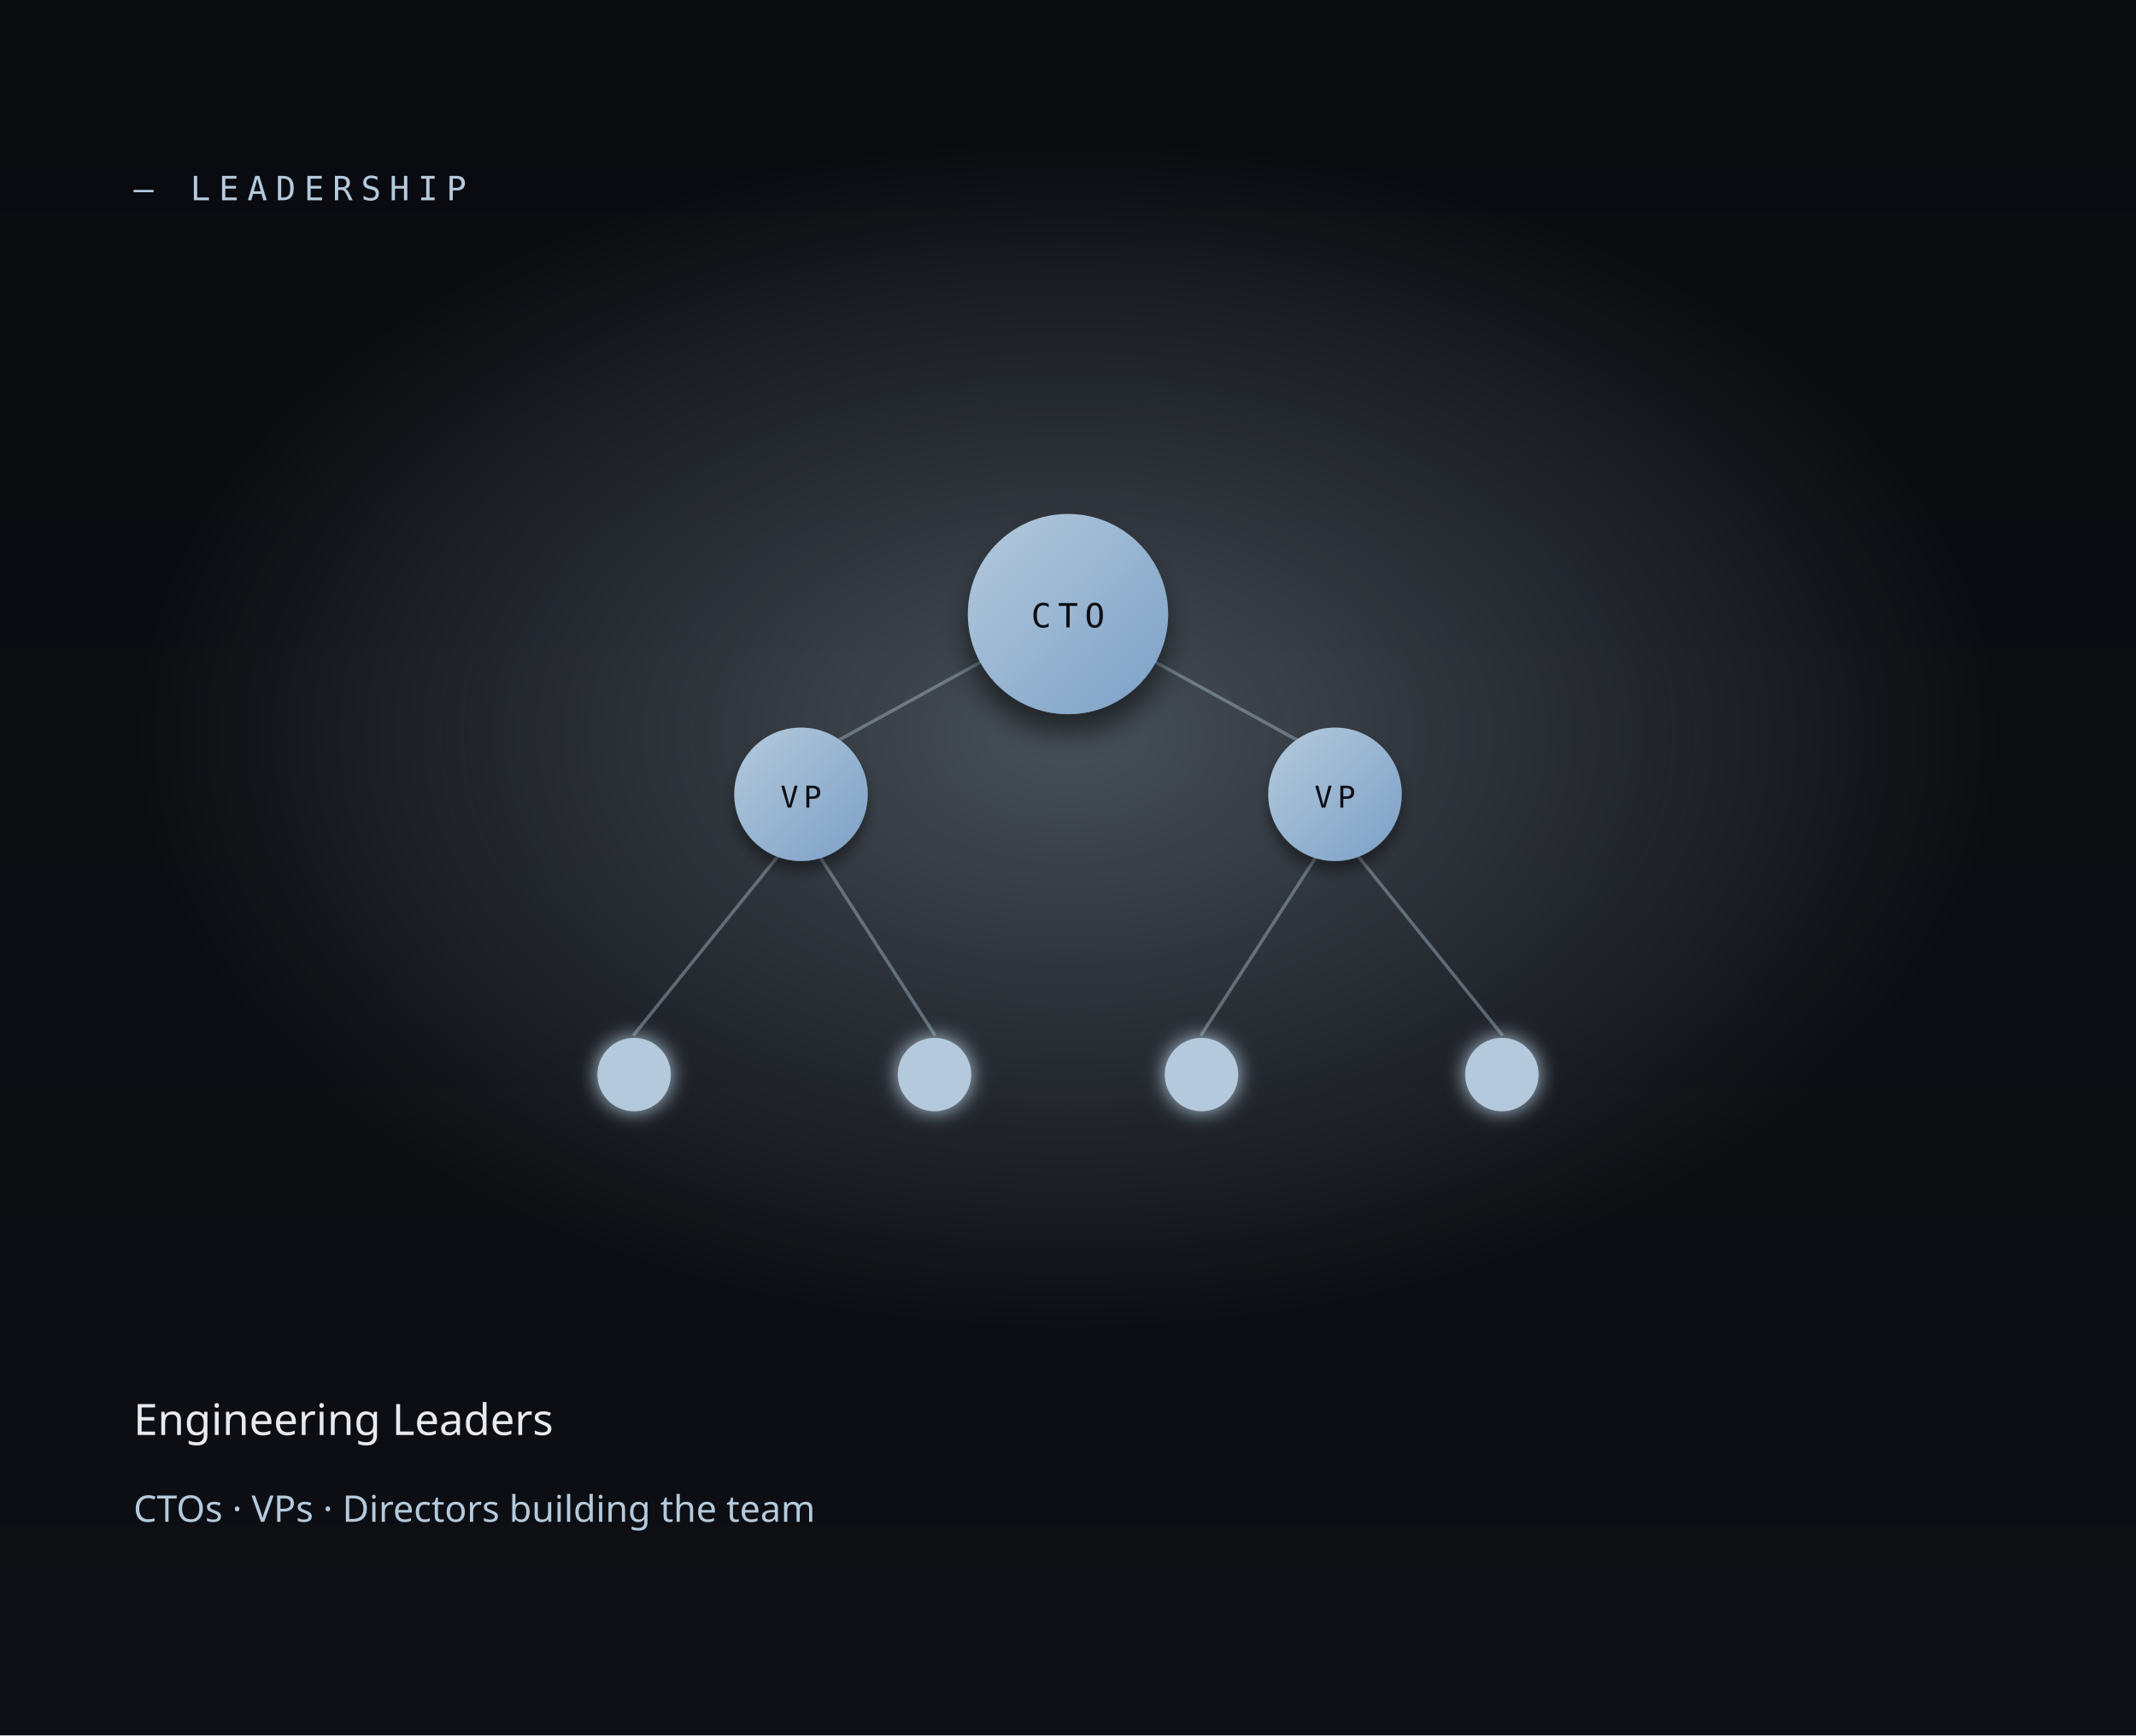
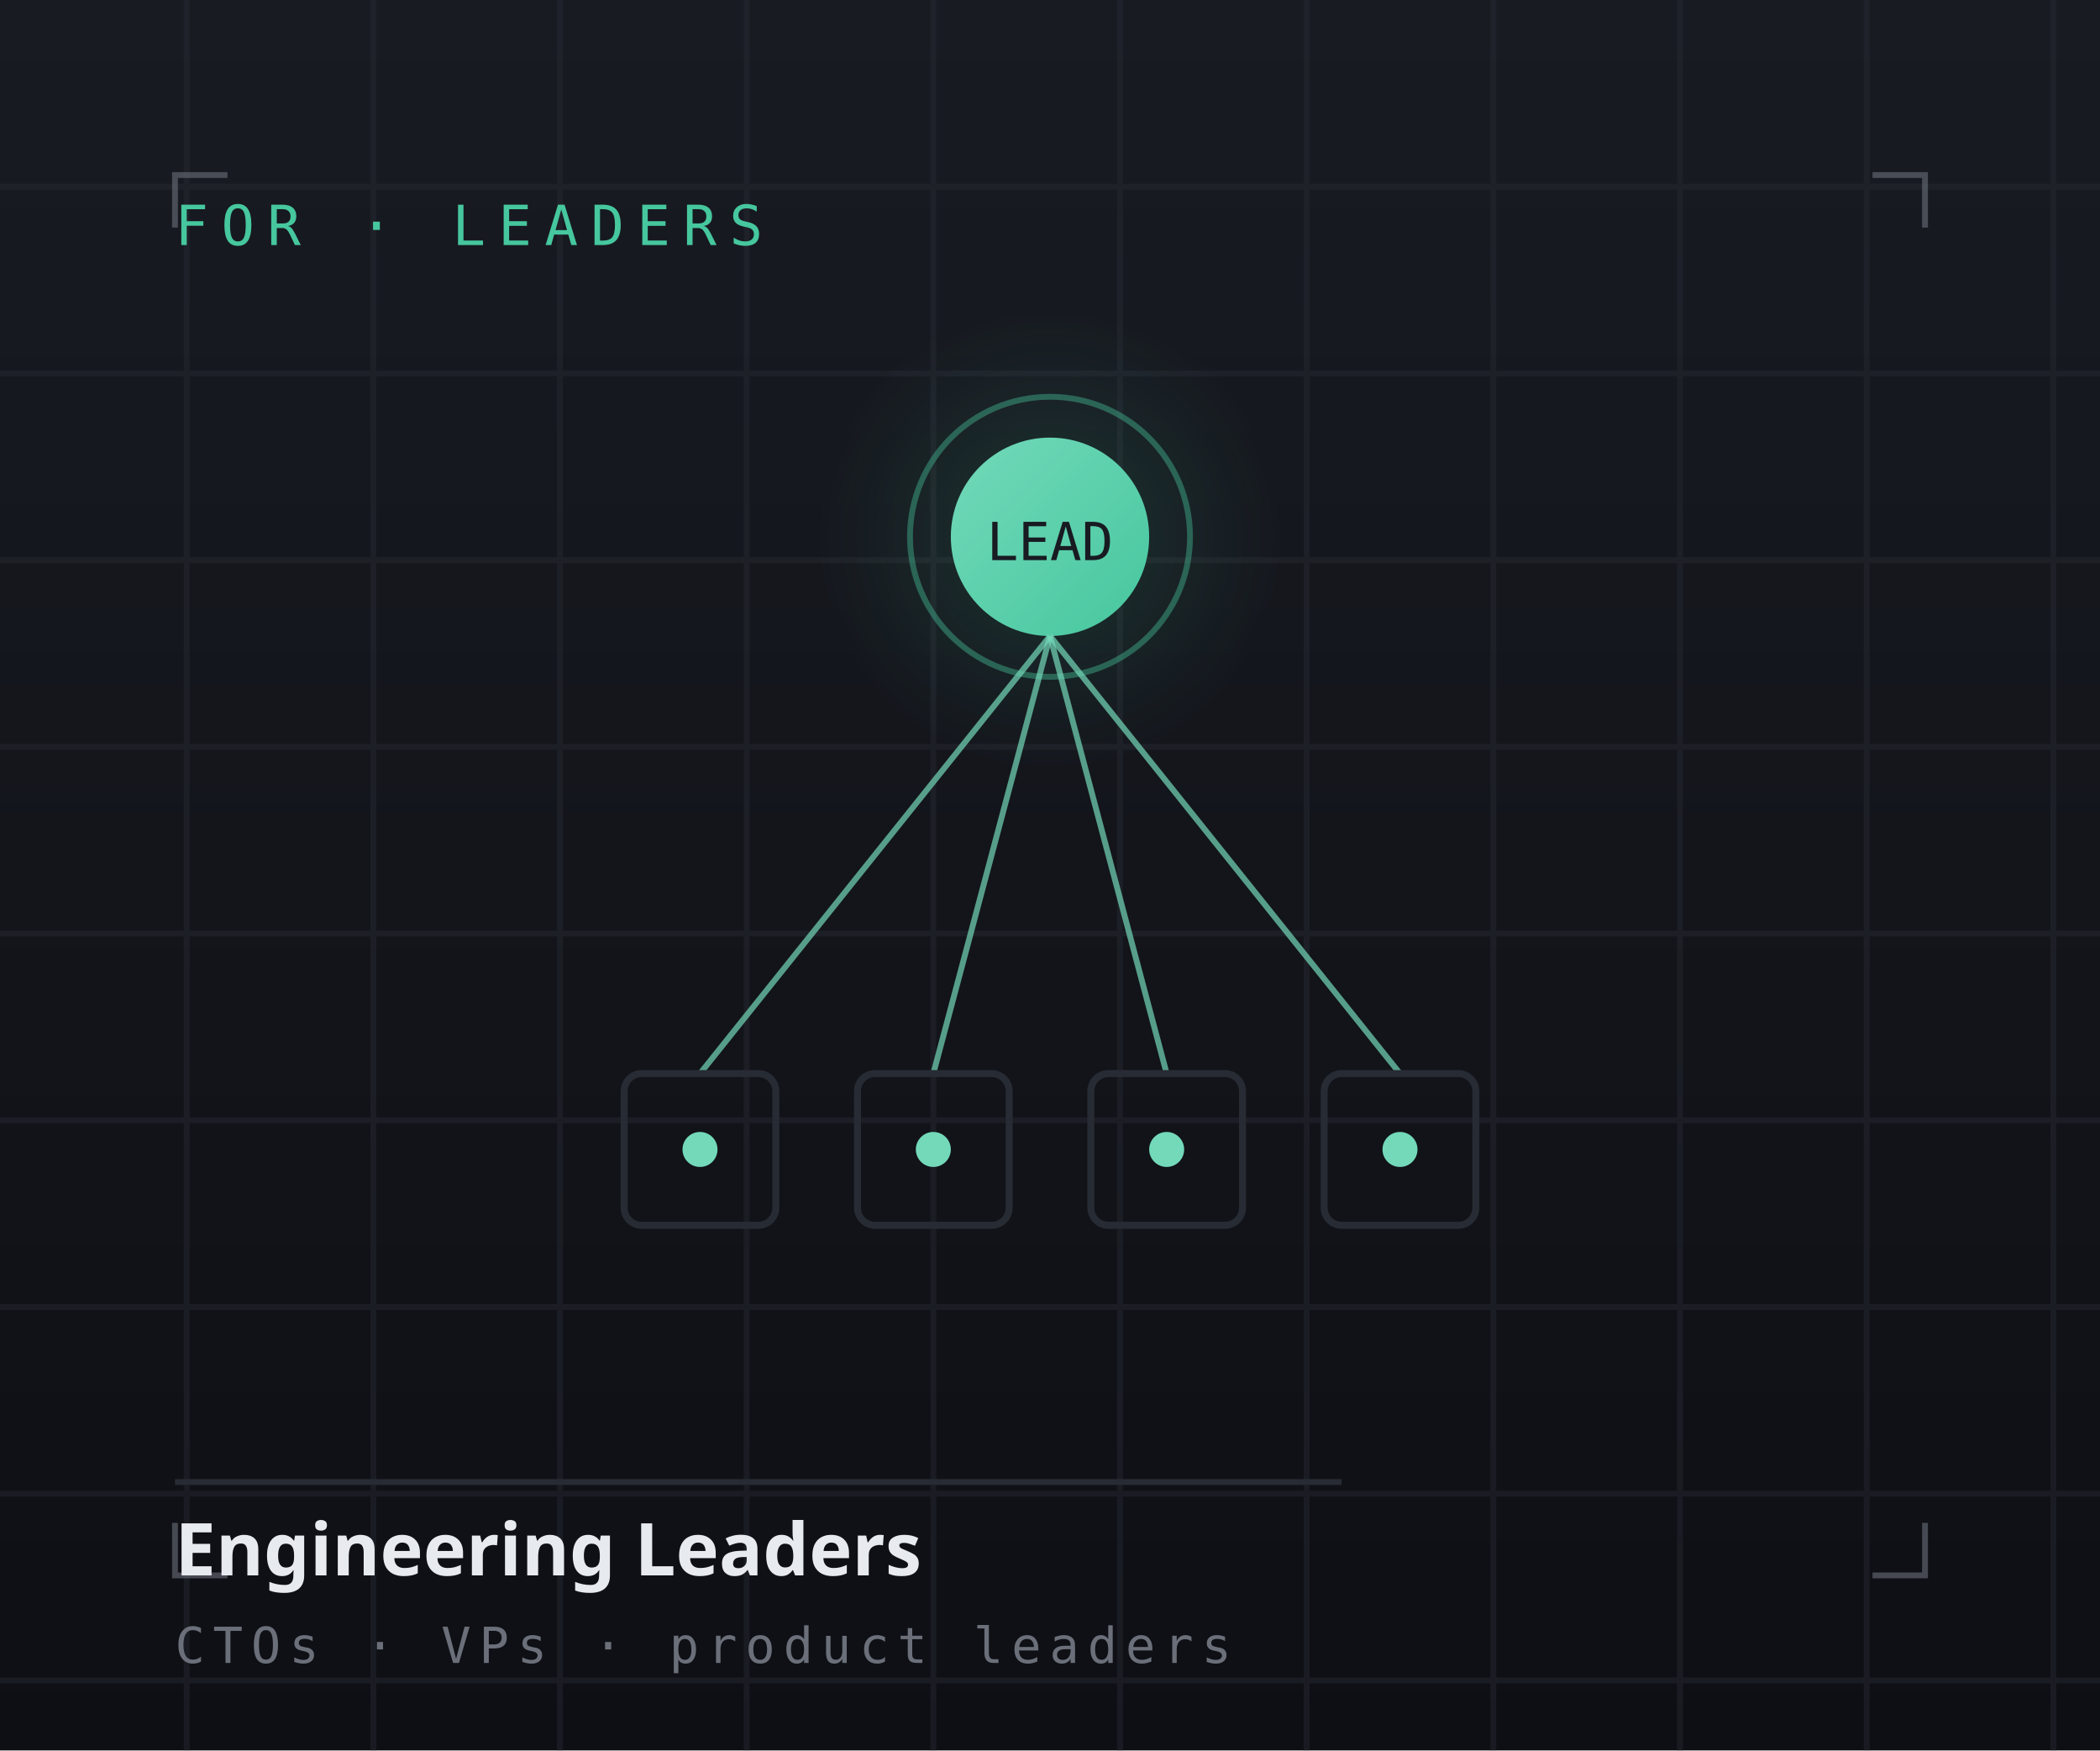
- <svg xmlns="http://www.w3.org/2000/svg" viewBox="0 0 640 520" font-family="Manrope,sans-serif">
+ <svg xmlns="http://www.w3.org/2000/svg" viewBox="0 0 360 300" font-family="'Manrope','Segoe UI',system-ui,sans-serif">
  <defs>
-     <linearGradient id="bg" x1="0%" y1="0%" x2="0%" y2="100%">
-       <stop offset="0%" stop-color="#161921" />
-       <stop offset="100%" stop-color="#0E0F14" />
+     <linearGradient id="pg" x1="0" y1="0" x2="0" y2="1">
+       <stop offset="0" stop-color="#181B22" />
+       <stop offset="1" stop-color="#0E0F14" />
    </linearGradient>
-     <linearGradient id="bgDark" x1="0%" y1="0%" x2="0%" y2="100%">
-       <stop offset="0%" stop-color="#0a0b0f" />
-       <stop offset="100%" stop-color="#0E0F14" />
+     <linearGradient id="acc" x1="0" y1="0" x2="1" y2="1">
+       <stop offset="0" stop-color="#73D9B9" />
+       <stop offset="1" stop-color="#46C79E" />
    </linearGradient>
-     <linearGradient id="node" x1="0%" y1="0%" x2="100%" y2="100%">
-       <stop offset="0%" stop-color="#B4CADC" />
-       <stop offset="100%" stop-color="#7CA0C7" />
-     </linearGradient>
-     <linearGradient id="nodeDark" x1="0%" y1="0%" x2="100%" y2="100%">
-       <stop offset="0%" stop-color="#7CA0C7" />
-       <stop offset="100%" stop-color="#3a546e" />
-     </linearGradient>
-     <linearGradient id="accentGrad" x1="0%" y1="0%" x2="100%" y2="0%">
-       <stop offset="0%" stop-color="#7CA0C7" />
-       <stop offset="100%" stop-color="#B4CADC" />
-     </linearGradient>
-     <linearGradient id="step1" x1="0%" y1="0%" x2="0%" y2="100%">
-       <stop offset="0%" stop-color="#1c2029" />
-       <stop offset="100%" stop-color="#171a22" />
-     </linearGradient>
-     <linearGradient id="step2" x1="0%" y1="0%" x2="0%" y2="100%">
-       <stop offset="0%" stop-color="#222632" />
-       <stop offset="100%" stop-color="#1c2029" />
-     </linearGradient>
-     <linearGradient id="step3" x1="0%" y1="0%" x2="0%" y2="100%">
-       <stop offset="0%" stop-color="#B4CADC" />
-       <stop offset="100%" stop-color="#7CA0C7" />
-     </linearGradient>
-     <radialGradient id="centerGlow" cx="50%" cy="50%" r="50%">
-       <stop offset="0%" stop-color="#7CA0C7" stop-opacity="0.4" />
-       <stop offset="100%" stop-color="#7CA0C7" stop-opacity="0" />
+     <radialGradient id="halo" cx="0.5" cy="0.5" r="0.5">
+       <stop offset="0" stop-color="#46C79E" stop-opacity="0.16" />
+       <stop offset="1" stop-color="#46C79E" stop-opacity="0" />
    </radialGradient>
-     <radialGradient id="softGlow" cx="50%" cy="50%" r="50%">
-       <stop offset="0%" stop-color="#B4CADC" stop-opacity="0.35" />
-       <stop offset="100%" stop-color="#B4CADC" stop-opacity="0" />
-     </radialGradient>
-     <filter id="dropShadow" x="-50%" y="-50%" width="200%" height="200%">
-       <feGaussianBlur in="SourceAlpha" stdDeviation="4" />
-       <feOffset dx="0" dy="6" />
+     <filter id="sh" x="-30%" y="-30%" width="160%" height="160%">
+       <feGaussianBlur in="SourceAlpha" stdDeviation="5" />
+       <feOffset dy="7" />
      <feComponentTransfer>
-         <feFuncA type="linear" slope="0.5" />
+         <feFuncA type="linear" slope="0.10" />
      </feComponentTransfer>
      <feMerge>
        <feMergeNode />
        <feMergeNode in="SourceGraphic" />
      </feMerge>
    </filter>
-     <filter id="softShadow" x="-50%" y="-50%" width="200%" height="200%">
-       <feGaussianBlur in="SourceAlpha" stdDeviation="2" />
-       <feOffset dx="0" dy="3" />
-       <feComponentTransfer>
-         <feFuncA type="linear" slope="0.4" />
-       </feComponentTransfer>
-       <feMerge>
-         <feMergeNode />
-         <feMergeNode in="SourceGraphic" />
-       </feMerge>
-     </filter>
-     <filter id="glow" x="-100%" y="-100%" width="300%" height="300%">
-       <feGaussianBlur stdDeviation="3" />
-       <feMerge>
-         <feMergeNode />
-         <feMergeNode in="SourceGraphic" />
-       </feMerge>
-     </filter>
-     <pattern id="dotgrid" x="0" y="0" width="20" height="20" patternUnits="userSpaceOnUse">
-       <circle cx="2" cy="2" r="0.8" fill="#E7EAEF" opacity="0.06" />
-     </pattern>
  </defs>
-   <rect width="640" height="520" fill="url(#bgDark)" />
-   <ellipse cx="320" cy="220" rx="280" ry="180" fill="url(#softGlow)" />
-   <text x="40" y="60" font-size="10" letter-spacing="2.5" fill="#B4CADC" font-family="JetBrains Mono,monospace">— LEADERSHIP</text>
-   <g transform="translate(320,250)">
-     <g stroke="#B4CADC" stroke-width="1" opacity="0.4" stroke-linecap="round">
-       <line x1="0" y1="-66" x2="-80" y2="-22" />
-       <line x1="0" y1="-66" x2="80" y2="-22" />
-       <line x1="-80" y1="-2" x2="-130" y2="60" />
-       <line x1="-80" y1="-2" x2="-40" y2="60" />
-       <line x1="80" y1="-2" x2="40" y2="60" />
-       <line x1="80" y1="-2" x2="130" y2="60" />
-     </g>
-     <g filter="url(#dropShadow)">
-       <circle cx="0" cy="-66" r="30" fill="url(#node)" />
-     </g>
-     <text x="0" y="-62" text-anchor="middle" font-size="10" letter-spacing="2" fill="#0E0F14" font-family="JetBrains Mono,monospace">CTO</text>
-     <g filter="url(#softShadow)">
-       <circle cx="-80" cy="-12" r="20" fill="url(#node)" />
-     </g>
-     <text x="-80" y="-8" text-anchor="middle" font-size="9" letter-spacing="1.5" fill="#0E0F14" font-family="JetBrains Mono,monospace">VP</text>
-     <g filter="url(#softShadow)">
-       <circle cx="80" cy="-12" r="20" fill="url(#node)" />
-     </g>
-     <text x="80" y="-8" text-anchor="middle" font-size="9" letter-spacing="1.5" fill="#0E0F14" font-family="JetBrains Mono,monospace">VP</text>
-     <g fill="#B4CADC" filter="url(#glow)">
-       <circle cx="-130" cy="72" r="11" />
-       <circle cx="-40" cy="72" r="11" />
-       <circle cx="40" cy="72" r="11" />
-       <circle cx="130" cy="72" r="11" />
-     </g>
+   <rect width="360" height="300" fill="url(#pg)" />
+   <g stroke="#272B34" stroke-width="1" opacity="0.45">
+     <line x1="32" y1="0" x2="32" y2="300" />
+     <line x1="64" y1="0" x2="64" y2="300" />
+     <line x1="96" y1="0" x2="96" y2="300" />
+     <line x1="128" y1="0" x2="128" y2="300" />
+     <line x1="160" y1="0" x2="160" y2="300" />
+     <line x1="192" y1="0" x2="192" y2="300" />
+     <line x1="224" y1="0" x2="224" y2="300" />
+     <line x1="256" y1="0" x2="256" y2="300" />
+     <line x1="288" y1="0" x2="288" y2="300" />
+     <line x1="320" y1="0" x2="320" y2="300" />
+     <line x1="352" y1="0" x2="352" y2="300" />
+     <line x1="0" y1="32" x2="360" y2="32" />
+     <line x1="0" y1="64" x2="360" y2="64" />
+     <line x1="0" y1="96" x2="360" y2="96" />
+     <line x1="0" y1="128" x2="360" y2="128" />
+     <line x1="0" y1="160" x2="360" y2="160" />
+     <line x1="0" y1="192" x2="360" y2="192" />
+     <line x1="0" y1="224" x2="360" y2="224" />
+     <line x1="0" y1="256" x2="360" y2="256" />
+     <line x1="0" y1="288" x2="360" y2="288" />
  </g>
-   <text x="40" y="430" font-size="13" font-weight="500" fill="#E7EAEF">Engineering Leaders</text>
-   <text x="40" y="456" font-size="11" font-weight="300" fill="#B4CADC">CTOs · VPs · Directors building the team</text>
+   <g stroke="#6A6F79" stroke-width="1" opacity="0.6" fill="none">
+     <path d="M30 39 V30 H39" />
+     <path d="M321 30 H330 V39" />
+     <path d="M30 261 V270 H39" />
+     <path d="M330 261 V270 H321" />
+   </g>
+   <text x="30" y="42" font-family="'JetBrains Mono','SFMono-Regular',ui-monospace,monospace" font-size="9.5" letter-spacing="2.2" fill="#46C79E">FOR · LEADERS</text>
+   <circle cx="180" cy="92" r="40" fill="url(#halo)" />
+   <circle cx="180" cy="92" r="24" fill="none" stroke="#46C79E" stroke-width="1" opacity="0.4" />
+   <circle cx="180" cy="92" r="17" fill="url(#acc)" />
+   <text x="180" y="96" text-anchor="middle" font-family="'JetBrains Mono','SFMono-Regular',ui-monospace,monospace" font-size="9" fill="#181B22">LEAD</text>
+   <line x1="180" y1="109" x2="120" y2="184" stroke="#73D9B9" stroke-width="1" opacity="0.7" />
+   <rect x="107" y="184" width="26" height="26" rx="3" fill="none" stroke="#272B34" stroke-width="1.2" />
+   <circle cx="120" cy="197" r="3" fill="#73D9B9" />
+   <line x1="180" y1="109" x2="160" y2="184" stroke="#73D9B9" stroke-width="1" opacity="0.7" />
+   <rect x="147" y="184" width="26" height="26" rx="3" fill="none" stroke="#272B34" stroke-width="1.2" />
+   <circle cx="160" cy="197" r="3" fill="#73D9B9" />
+   <line x1="180" y1="109" x2="200" y2="184" stroke="#73D9B9" stroke-width="1" opacity="0.7" />
+   <rect x="187" y="184" width="26" height="26" rx="3" fill="none" stroke="#272B34" stroke-width="1.2" />
+   <circle cx="200" cy="197" r="3" fill="#73D9B9" />
+   <line x1="180" y1="109" x2="240" y2="184" stroke="#73D9B9" stroke-width="1" opacity="0.7" />
+   <rect x="227" y="184" width="26" height="26" rx="3" fill="none" stroke="#272B34" stroke-width="1.2" />
+   <circle cx="240" cy="197" r="3" fill="#73D9B9" />
+   <line x1="30" y1="254" x2="230" y2="254" stroke="#272B34" stroke-width="1" />
+   <text x="30" y="270" font-family="'Manrope','Segoe UI',system-ui,sans-serif" font-size="12.5" font-weight="600" fill="#E7EAEF">Engineering Leaders</text>
+   <text x="30" y="285" font-family="'JetBrains Mono','SFMono-Regular',ui-monospace,monospace" font-size="8.5" letter-spacing="1.4" fill="#6A6F79">CTOs · VPs · product leaders</text>
</svg>
